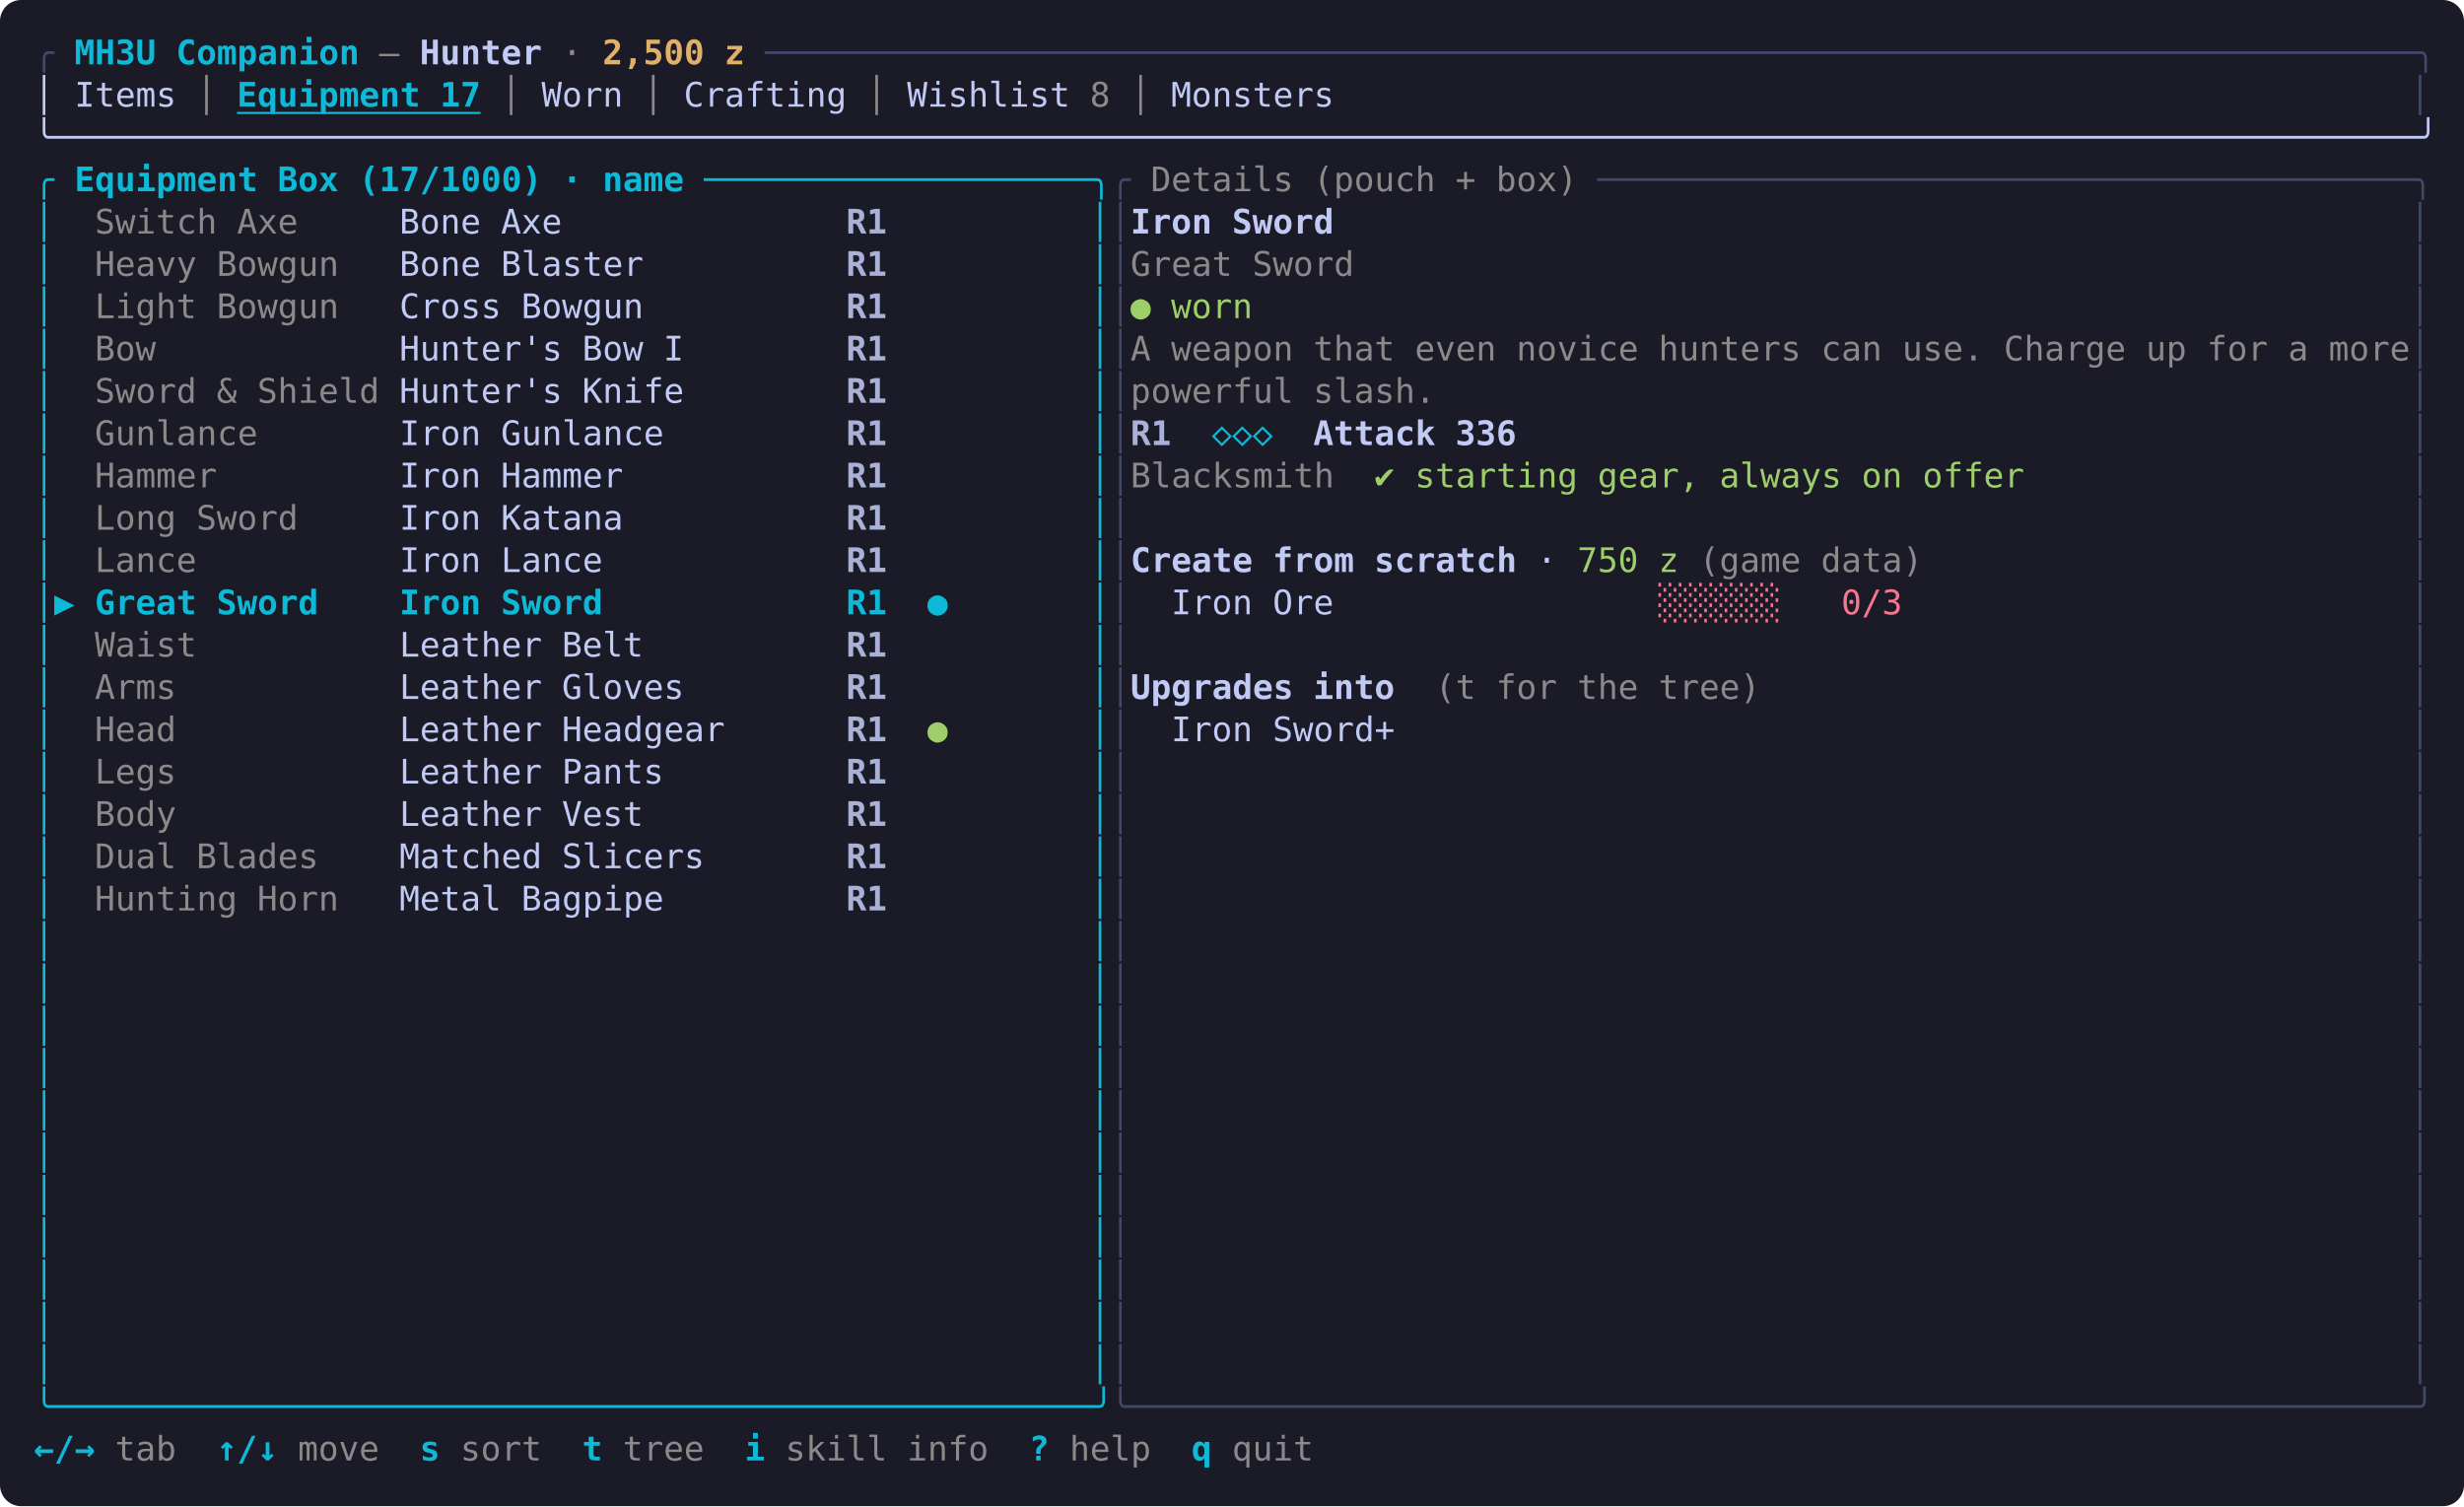
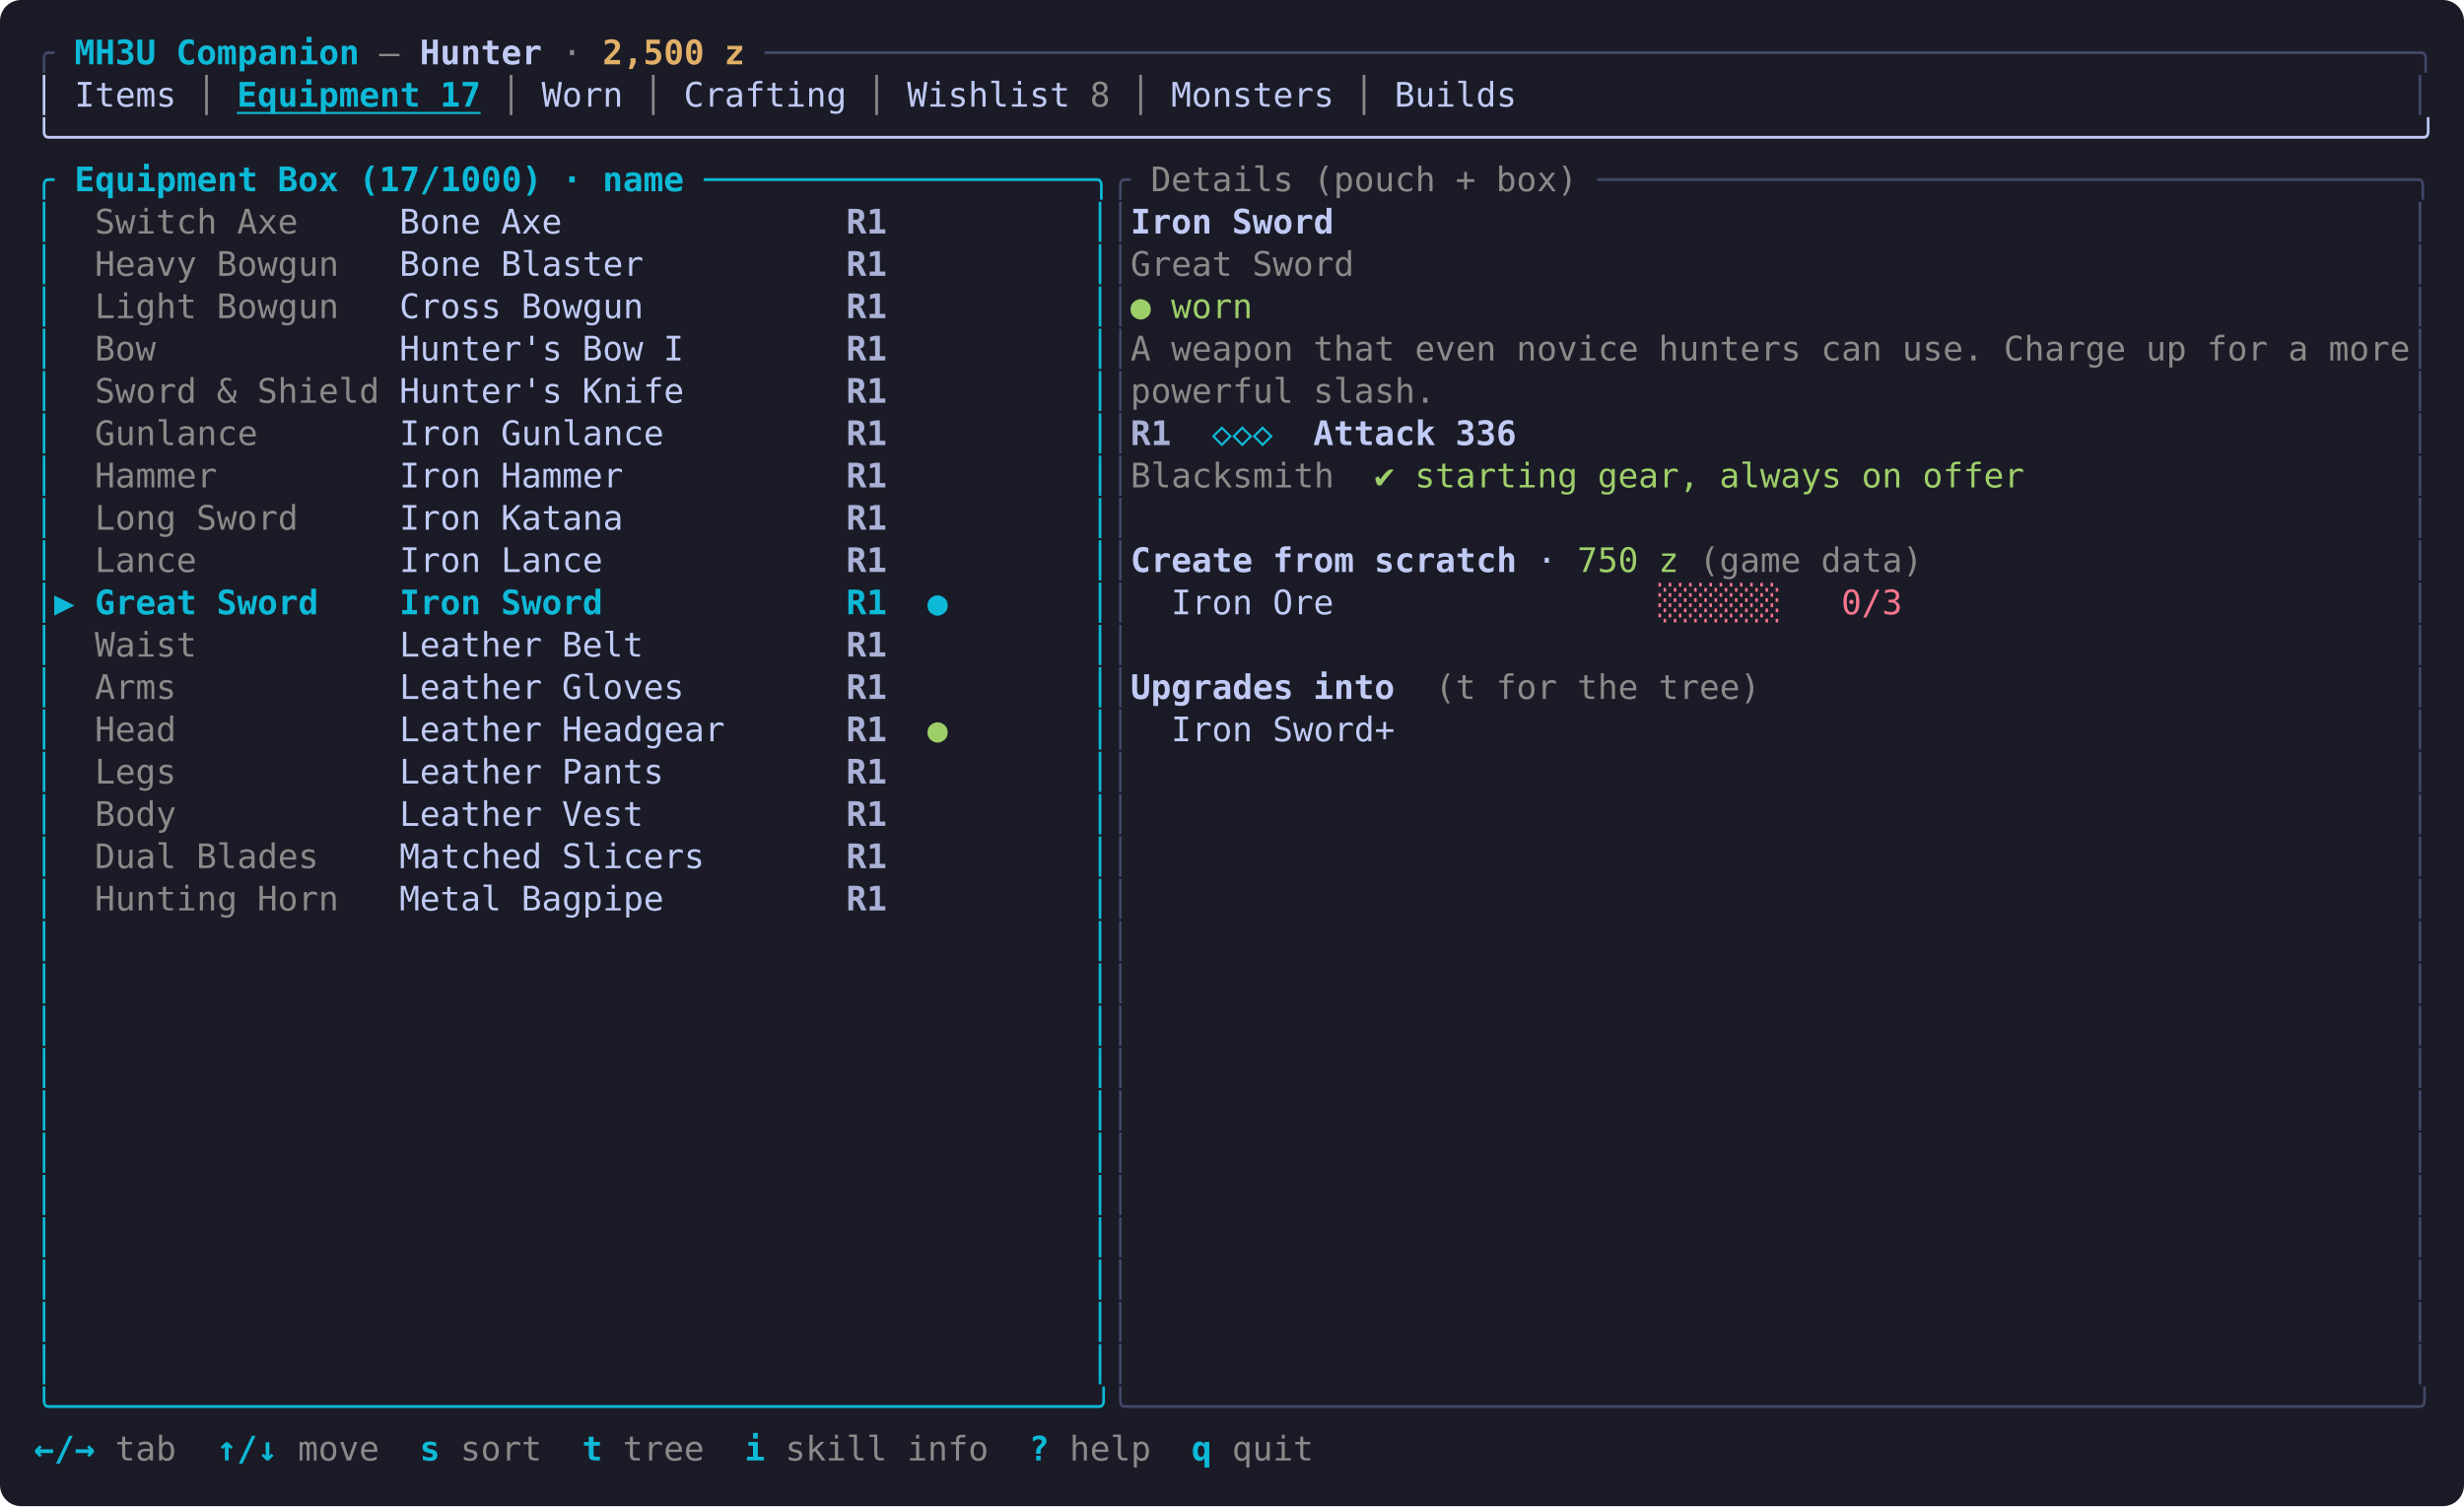
<svg xmlns="http://www.w3.org/2000/svg" width="1164.8" height="712" viewBox="0 0 1164.8 712" role="img">
  <rect width="100%" height="100%" rx="10" fill="#1a1b26" />
  <g font-family="'JetBrains Mono','JetBrainsMono Nerd Font','DejaVu Sans Mono',Menlo,Consolas,monospace" font-size="16">
    <text x="16.0" y="30.4" textLength="9.6" lengthAdjust="spacing" fill="#414868">╭</text>
    <text x="35.2" y="30.4" textLength="38.4" lengthAdjust="spacing" fill="#0db9d7" font-weight="bold">MH3U</text>
    <text x="83.2" y="30.4" textLength="86.4" lengthAdjust="spacing" fill="#0db9d7" font-weight="bold">Companion</text>
    <text x="179.2" y="30.4" textLength="9.6" lengthAdjust="spacing" fill="#8a8a8a">—</text>
    <text x="198.4" y="30.4" textLength="57.6" lengthAdjust="spacing" fill="#c0caf5" font-weight="bold">Hunter</text>
    <text x="265.6" y="30.4" textLength="9.6" lengthAdjust="spacing" fill="#8a8a8a">·</text>
    <text x="284.8" y="30.4" textLength="48.0" lengthAdjust="spacing" fill="#e0af68" font-weight="bold">2,500</text>
    <text x="342.4" y="30.4" textLength="9.6" lengthAdjust="spacing" fill="#e0af68" font-weight="bold">z</text>
    <text x="361.6" y="30.4" textLength="787.2" lengthAdjust="spacing" fill="#414868">─────────────────────────────────────────────────────────────────────────────────╮</text>
    <text x="16.0" y="50.4" textLength="9.6" lengthAdjust="spacing" fill="#c0caf5">│</text>
    <text x="35.2" y="50.4" textLength="48.0" lengthAdjust="spacing" fill="#c0caf5">Items</text>
    <text x="92.8" y="50.4" textLength="9.6" lengthAdjust="spacing" fill="#8a8a8a">│</text>
    <text x="112.0" y="50.4" textLength="86.4" lengthAdjust="spacing" fill="#0db9d7" font-weight="bold">Equipment</text>
    <text x="208.0" y="50.4" textLength="19.2" lengthAdjust="spacing" fill="#0db9d7" font-weight="bold">17</text>
    <line x1="112.0" y1="53.4" x2="227.2" y2="53.4" stroke="#0db9d7" stroke-width="1" />
    <text x="236.8" y="50.4" textLength="9.6" lengthAdjust="spacing" fill="#8a8a8a">│</text>
    <text x="256.0" y="50.4" textLength="38.4" lengthAdjust="spacing" fill="#c0caf5">Worn</text>
    <text x="304.0" y="50.4" textLength="9.6" lengthAdjust="spacing" fill="#8a8a8a">│</text>
    <text x="323.2" y="50.4" textLength="76.8" lengthAdjust="spacing" fill="#c0caf5">Crafting</text>
    <text x="409.6" y="50.4" textLength="9.6" lengthAdjust="spacing" fill="#8a8a8a">│</text>
    <text x="428.8" y="50.4" textLength="76.8" lengthAdjust="spacing" fill="#c0caf5">Wishlist</text>
    <text x="515.2" y="50.4" textLength="9.6" lengthAdjust="spacing" fill="#8a8a8a">8</text>
    <text x="534.4" y="50.4" textLength="9.6" lengthAdjust="spacing" fill="#8a8a8a">│</text>
    <text x="553.6" y="50.4" textLength="76.8" lengthAdjust="spacing" fill="#c0caf5">Monsters</text>
+     <text x="640.0" y="50.4" textLength="9.6" lengthAdjust="spacing" fill="#8a8a8a">│</text>
+     <text x="659.2" y="50.4" textLength="57.6" lengthAdjust="spacing" fill="#c0caf5">Builds</text>
    <text x="1139.2" y="50.4" textLength="9.6" lengthAdjust="spacing" fill="#414868">│</text>
    <text x="16.0" y="70.4" textLength="1132.8" lengthAdjust="spacing" fill="#c0caf5">╰────────────────────────────────────────────────────────────────────────────────────────────────────────────────────╯</text>
    <text x="16.0" y="90.4" textLength="9.6" lengthAdjust="spacing" fill="#0db9d7">╭</text>
    <text x="35.2" y="90.4" textLength="86.4" lengthAdjust="spacing" fill="#0db9d7" font-weight="bold">Equipment</text>
    <text x="131.2" y="90.4" textLength="28.8" lengthAdjust="spacing" fill="#0db9d7" font-weight="bold">Box</text>
    <text x="169.6" y="90.4" textLength="86.4" lengthAdjust="spacing" fill="#0db9d7" font-weight="bold">(17/1000)</text>
    <text x="265.6" y="90.4" textLength="9.6" lengthAdjust="spacing" fill="#0db9d7" font-weight="bold">·</text>
    <text x="284.8" y="90.4" textLength="38.4" lengthAdjust="spacing" fill="#0db9d7" font-weight="bold">name</text>
    <text x="332.8" y="90.4" textLength="192.0" lengthAdjust="spacing" fill="#0db9d7">───────────────────╮</text>
    <text x="524.8" y="90.4" textLength="9.6" lengthAdjust="spacing" fill="#414868">╭</text>
    <text x="544.0" y="90.4" textLength="67.2" lengthAdjust="spacing" fill="#8a8a8a">Details</text>
    <text x="620.8" y="90.4" textLength="57.6" lengthAdjust="spacing" fill="#8a8a8a">(pouch</text>
    <text x="688.0" y="90.4" textLength="9.6" lengthAdjust="spacing" fill="#8a8a8a">+</text>
    <text x="707.2" y="90.4" textLength="38.4" lengthAdjust="spacing" fill="#8a8a8a">box)</text>
    <text x="755.2" y="90.4" textLength="393.6" lengthAdjust="spacing" fill="#414868">────────────────────────────────────────╮</text>
    <text x="16.0" y="110.4" textLength="9.6" lengthAdjust="spacing" fill="#0db9d7">│</text>
    <text x="44.8" y="110.4" textLength="57.6" lengthAdjust="spacing" fill="#8a8a8a">Switch</text>
    <text x="112.0" y="110.4" textLength="28.8" lengthAdjust="spacing" fill="#8a8a8a">Axe</text>
    <text x="188.8" y="110.4" textLength="38.4" lengthAdjust="spacing" fill="#c0caf5">Bone</text>
    <text x="236.8" y="110.4" textLength="28.8" lengthAdjust="spacing" fill="#c0caf5">Axe</text>
    <text x="400.0" y="110.4" textLength="19.2" lengthAdjust="spacing" fill="#a9b1d6" font-weight="bold">R1</text>
    <text x="515.2" y="110.4" textLength="9.6" lengthAdjust="spacing" fill="#0db9d7">│</text>
    <text x="524.8" y="110.4" textLength="9.6" lengthAdjust="spacing" fill="#414868">│</text>
    <text x="534.4" y="110.4" textLength="38.4" lengthAdjust="spacing" fill="#c0caf5" font-weight="bold">Iron</text>
    <text x="582.4" y="110.4" textLength="48.0" lengthAdjust="spacing" fill="#c0caf5" font-weight="bold">Sword</text>
    <text x="1139.2" y="110.4" textLength="9.6" lengthAdjust="spacing" fill="#414868">│</text>
    <text x="16.0" y="130.4" textLength="9.6" lengthAdjust="spacing" fill="#0db9d7">│</text>
    <text x="44.8" y="130.4" textLength="48.0" lengthAdjust="spacing" fill="#8a8a8a">Heavy</text>
    <text x="102.4" y="130.4" textLength="57.6" lengthAdjust="spacing" fill="#8a8a8a">Bowgun</text>
    <text x="188.8" y="130.4" textLength="38.4" lengthAdjust="spacing" fill="#c0caf5">Bone</text>
    <text x="236.8" y="130.4" textLength="67.2" lengthAdjust="spacing" fill="#c0caf5">Blaster</text>
    <text x="400.0" y="130.4" textLength="19.2" lengthAdjust="spacing" fill="#a9b1d6" font-weight="bold">R1</text>
    <text x="515.2" y="130.4" textLength="9.6" lengthAdjust="spacing" fill="#0db9d7">│</text>
    <text x="524.8" y="130.4" textLength="9.6" lengthAdjust="spacing" fill="#414868">│</text>
    <text x="534.4" y="130.4" textLength="48.0" lengthAdjust="spacing" fill="#8a8a8a">Great</text>
    <text x="592.0" y="130.4" textLength="48.0" lengthAdjust="spacing" fill="#8a8a8a">Sword</text>
    <text x="1139.2" y="130.4" textLength="9.6" lengthAdjust="spacing" fill="#414868">│</text>
    <text x="16.0" y="150.4" textLength="9.6" lengthAdjust="spacing" fill="#0db9d7">│</text>
    <text x="44.8" y="150.4" textLength="48.0" lengthAdjust="spacing" fill="#8a8a8a">Light</text>
    <text x="102.4" y="150.4" textLength="57.6" lengthAdjust="spacing" fill="#8a8a8a">Bowgun</text>
    <text x="188.8" y="150.4" textLength="48.0" lengthAdjust="spacing" fill="#c0caf5">Cross</text>
    <text x="246.4" y="150.4" textLength="57.6" lengthAdjust="spacing" fill="#c0caf5">Bowgun</text>
    <text x="400.0" y="150.4" textLength="19.2" lengthAdjust="spacing" fill="#a9b1d6" font-weight="bold">R1</text>
    <text x="515.2" y="150.4" textLength="9.6" lengthAdjust="spacing" fill="#0db9d7">│</text>
    <text x="524.8" y="150.4" textLength="9.6" lengthAdjust="spacing" fill="#414868">│</text>
    <text x="534.4" y="150.4" textLength="9.6" lengthAdjust="spacing" fill="#9ece6a">●</text>
    <text x="553.6" y="150.4" textLength="38.4" lengthAdjust="spacing" fill="#9ece6a">worn</text>
    <text x="1139.2" y="150.4" textLength="9.6" lengthAdjust="spacing" fill="#414868">│</text>
    <text x="16.0" y="170.4" textLength="9.6" lengthAdjust="spacing" fill="#0db9d7">│</text>
    <text x="44.8" y="170.4" textLength="28.8" lengthAdjust="spacing" fill="#8a8a8a">Bow</text>
    <text x="188.8" y="170.4" textLength="76.8" lengthAdjust="spacing" fill="#c0caf5">Hunter's</text>
    <text x="275.2" y="170.4" textLength="28.8" lengthAdjust="spacing" fill="#c0caf5">Bow</text>
    <text x="313.6" y="170.4" textLength="9.6" lengthAdjust="spacing" fill="#c0caf5">I</text>
    <text x="400.0" y="170.4" textLength="19.2" lengthAdjust="spacing" fill="#a9b1d6" font-weight="bold">R1</text>
    <text x="515.2" y="170.4" textLength="9.6" lengthAdjust="spacing" fill="#0db9d7">│</text>
    <text x="524.8" y="170.4" textLength="9.6" lengthAdjust="spacing" fill="#414868">│</text>
    <text x="534.4" y="170.4" textLength="9.6" lengthAdjust="spacing" fill="#8a8a8a">A</text>
    <text x="553.6" y="170.4" textLength="57.6" lengthAdjust="spacing" fill="#8a8a8a">weapon</text>
    <text x="620.8" y="170.4" textLength="38.4" lengthAdjust="spacing" fill="#8a8a8a">that</text>
    <text x="668.8" y="170.4" textLength="38.4" lengthAdjust="spacing" fill="#8a8a8a">even</text>
    <text x="716.8" y="170.4" textLength="57.6" lengthAdjust="spacing" fill="#8a8a8a">novice</text>
    <text x="784.0" y="170.4" textLength="67.2" lengthAdjust="spacing" fill="#8a8a8a">hunters</text>
    <text x="860.8" y="170.4" textLength="28.8" lengthAdjust="spacing" fill="#8a8a8a">can</text>
    <text x="899.2" y="170.4" textLength="38.4" lengthAdjust="spacing" fill="#8a8a8a">use.</text>
    <text x="947.2" y="170.4" textLength="57.6" lengthAdjust="spacing" fill="#8a8a8a">Charge</text>
    <text x="1014.4" y="170.4" textLength="19.2" lengthAdjust="spacing" fill="#8a8a8a">up</text>
    <text x="1043.2" y="170.4" textLength="28.8" lengthAdjust="spacing" fill="#8a8a8a">for</text>
    <text x="1081.6" y="170.4" textLength="9.6" lengthAdjust="spacing" fill="#8a8a8a">a</text>
    <text x="1100.8" y="170.4" textLength="38.4" lengthAdjust="spacing" fill="#8a8a8a">more</text>
    <text x="1139.2" y="170.4" textLength="9.6" lengthAdjust="spacing" fill="#414868">│</text>
    <text x="16.0" y="190.4" textLength="9.6" lengthAdjust="spacing" fill="#0db9d7">│</text>
    <text x="44.8" y="190.4" textLength="48.0" lengthAdjust="spacing" fill="#8a8a8a">Sword</text>
    <text x="102.4" y="190.4" textLength="9.6" lengthAdjust="spacing" fill="#8a8a8a">&amp;</text>
    <text x="121.6" y="190.4" textLength="57.6" lengthAdjust="spacing" fill="#8a8a8a">Shield</text>
    <text x="188.8" y="190.4" textLength="76.8" lengthAdjust="spacing" fill="#c0caf5">Hunter's</text>
    <text x="275.2" y="190.4" textLength="48.0" lengthAdjust="spacing" fill="#c0caf5">Knife</text>
    <text x="400.0" y="190.4" textLength="19.2" lengthAdjust="spacing" fill="#a9b1d6" font-weight="bold">R1</text>
    <text x="515.2" y="190.4" textLength="9.6" lengthAdjust="spacing" fill="#0db9d7">│</text>
    <text x="524.8" y="190.4" textLength="9.6" lengthAdjust="spacing" fill="#414868">│</text>
    <text x="534.4" y="190.4" textLength="76.8" lengthAdjust="spacing" fill="#8a8a8a">powerful</text>
    <text x="620.8" y="190.4" textLength="57.6" lengthAdjust="spacing" fill="#8a8a8a">slash.</text>
    <text x="1139.2" y="190.4" textLength="9.6" lengthAdjust="spacing" fill="#414868">│</text>
    <text x="16.0" y="210.4" textLength="9.6" lengthAdjust="spacing" fill="#0db9d7">│</text>
    <text x="44.8" y="210.4" textLength="76.8" lengthAdjust="spacing" fill="#8a8a8a">Gunlance</text>
    <text x="188.8" y="210.4" textLength="38.4" lengthAdjust="spacing" fill="#c0caf5">Iron</text>
    <text x="236.8" y="210.4" textLength="76.8" lengthAdjust="spacing" fill="#c0caf5">Gunlance</text>
    <text x="400.0" y="210.4" textLength="19.2" lengthAdjust="spacing" fill="#a9b1d6" font-weight="bold">R1</text>
    <text x="515.2" y="210.4" textLength="9.6" lengthAdjust="spacing" fill="#0db9d7">│</text>
    <text x="524.8" y="210.4" textLength="9.6" lengthAdjust="spacing" fill="#414868">│</text>
    <text x="534.4" y="210.4" textLength="19.2" lengthAdjust="spacing" fill="#a9b1d6" font-weight="bold">R1</text>
    <text x="572.8" y="210.4" textLength="28.8" lengthAdjust="spacing" fill="#0db9d7">◇◇◇</text>
    <text x="620.8" y="210.4" textLength="57.6" lengthAdjust="spacing" fill="#c0caf5" font-weight="bold">Attack</text>
    <text x="688.0" y="210.4" textLength="28.8" lengthAdjust="spacing" fill="#c0caf5" font-weight="bold">336</text>
    <text x="1139.2" y="210.4" textLength="9.6" lengthAdjust="spacing" fill="#414868">│</text>
    <text x="16.0" y="230.4" textLength="9.6" lengthAdjust="spacing" fill="#0db9d7">│</text>
    <text x="44.8" y="230.4" textLength="57.6" lengthAdjust="spacing" fill="#8a8a8a">Hammer</text>
    <text x="188.8" y="230.4" textLength="38.4" lengthAdjust="spacing" fill="#c0caf5">Iron</text>
    <text x="236.8" y="230.4" textLength="57.6" lengthAdjust="spacing" fill="#c0caf5">Hammer</text>
    <text x="400.0" y="230.4" textLength="19.2" lengthAdjust="spacing" fill="#a9b1d6" font-weight="bold">R1</text>
    <text x="515.2" y="230.4" textLength="9.6" lengthAdjust="spacing" fill="#0db9d7">│</text>
    <text x="524.8" y="230.4" textLength="9.6" lengthAdjust="spacing" fill="#414868">│</text>
    <text x="534.4" y="230.4" textLength="96.0" lengthAdjust="spacing" fill="#8a8a8a">Blacksmith</text>
    <text x="649.6" y="230.4" textLength="9.6" lengthAdjust="spacing" fill="#9ece6a">✔︎</text>
    <text x="668.8" y="230.4" textLength="76.8" lengthAdjust="spacing" fill="#9ece6a">starting</text>
    <text x="755.2" y="230.4" textLength="48.0" lengthAdjust="spacing" fill="#9ece6a">gear,</text>
    <text x="812.8" y="230.4" textLength="57.6" lengthAdjust="spacing" fill="#9ece6a">always</text>
    <text x="880.0" y="230.4" textLength="19.2" lengthAdjust="spacing" fill="#9ece6a">on</text>
    <text x="908.8" y="230.4" textLength="48.0" lengthAdjust="spacing" fill="#9ece6a">offer</text>
    <text x="1139.2" y="230.4" textLength="9.6" lengthAdjust="spacing" fill="#414868">│</text>
    <text x="16.0" y="250.4" textLength="9.6" lengthAdjust="spacing" fill="#0db9d7">│</text>
    <text x="44.8" y="250.4" textLength="38.4" lengthAdjust="spacing" fill="#8a8a8a">Long</text>
    <text x="92.8" y="250.4" textLength="48.0" lengthAdjust="spacing" fill="#8a8a8a">Sword</text>
    <text x="188.8" y="250.4" textLength="38.4" lengthAdjust="spacing" fill="#c0caf5">Iron</text>
    <text x="236.8" y="250.4" textLength="57.6" lengthAdjust="spacing" fill="#c0caf5">Katana</text>
    <text x="400.0" y="250.4" textLength="19.2" lengthAdjust="spacing" fill="#a9b1d6" font-weight="bold">R1</text>
    <text x="515.2" y="250.4" textLength="9.6" lengthAdjust="spacing" fill="#0db9d7">│</text>
    <text x="524.8" y="250.4" textLength="9.6" lengthAdjust="spacing" fill="#414868">│</text>
    <text x="1139.2" y="250.4" textLength="9.6" lengthAdjust="spacing" fill="#414868">│</text>
    <text x="16.0" y="270.4" textLength="9.6" lengthAdjust="spacing" fill="#0db9d7">│</text>
    <text x="44.8" y="270.4" textLength="48.0" lengthAdjust="spacing" fill="#8a8a8a">Lance</text>
    <text x="188.8" y="270.4" textLength="38.4" lengthAdjust="spacing" fill="#c0caf5">Iron</text>
    <text x="236.8" y="270.4" textLength="48.0" lengthAdjust="spacing" fill="#c0caf5">Lance</text>
    <text x="400.0" y="270.4" textLength="19.2" lengthAdjust="spacing" fill="#a9b1d6" font-weight="bold">R1</text>
    <text x="515.2" y="270.4" textLength="9.6" lengthAdjust="spacing" fill="#0db9d7">│</text>
    <text x="524.8" y="270.4" textLength="9.6" lengthAdjust="spacing" fill="#414868">│</text>
    <text x="534.4" y="270.4" textLength="57.6" lengthAdjust="spacing" fill="#c0caf5" font-weight="bold">Create</text>
    <text x="601.6" y="270.4" textLength="38.4" lengthAdjust="spacing" fill="#c0caf5" font-weight="bold">from</text>
    <text x="649.6" y="270.4" textLength="67.2" lengthAdjust="spacing" fill="#c0caf5" font-weight="bold">scratch</text>
    <text x="726.4" y="270.4" textLength="9.6" lengthAdjust="spacing" fill="#c0caf5">·</text>
    <text x="745.6" y="270.4" textLength="28.8" lengthAdjust="spacing" fill="#9ece6a">750</text>
    <text x="784.0" y="270.4" textLength="9.6" lengthAdjust="spacing" fill="#9ece6a">z</text>
    <text x="803.2" y="270.4" textLength="48.0" lengthAdjust="spacing" fill="#8a8a8a">(game</text>
    <text x="860.8" y="270.4" textLength="48.0" lengthAdjust="spacing" fill="#8a8a8a">data)</text>
    <text x="1139.2" y="270.4" textLength="9.6" lengthAdjust="spacing" fill="#414868">│</text>
    <text x="16.0" y="290.4" textLength="9.6" lengthAdjust="spacing" fill="#0db9d7">│</text>
    <text x="25.6" y="290.4" textLength="9.6" lengthAdjust="spacing" fill="#0db9d7" font-weight="bold">▶︎</text>
    <text x="44.8" y="290.4" textLength="48.0" lengthAdjust="spacing" fill="#0db9d7" font-weight="bold">Great</text>
    <text x="102.4" y="290.4" textLength="48.0" lengthAdjust="spacing" fill="#0db9d7" font-weight="bold">Sword</text>
    <text x="188.8" y="290.4" textLength="38.4" lengthAdjust="spacing" fill="#0db9d7" font-weight="bold">Iron</text>
    <text x="236.8" y="290.4" textLength="48.0" lengthAdjust="spacing" fill="#0db9d7" font-weight="bold">Sword</text>
    <text x="400.0" y="290.4" textLength="19.2" lengthAdjust="spacing" fill="#0db9d7" font-weight="bold">R1</text>
    <text x="438.4" y="290.4" textLength="9.6" lengthAdjust="spacing" fill="#0db9d7" font-weight="bold">●</text>
    <text x="515.2" y="290.4" textLength="9.6" lengthAdjust="spacing" fill="#0db9d7">│</text>
    <text x="524.8" y="290.4" textLength="9.6" lengthAdjust="spacing" fill="#414868">│</text>
    <text x="553.6" y="290.4" textLength="38.4" lengthAdjust="spacing" fill="#c0caf5">Iron</text>
    <text x="601.6" y="290.4" textLength="28.8" lengthAdjust="spacing" fill="#c0caf5">Ore</text>
    <text x="784.0" y="290.4" textLength="57.6" lengthAdjust="spacing" fill="#f7768e">░░░░░░</text>
    <text x="870.4" y="290.4" textLength="28.8" lengthAdjust="spacing" fill="#f7768e">0/3</text>
    <text x="1139.2" y="290.4" textLength="9.6" lengthAdjust="spacing" fill="#414868">│</text>
    <text x="16.0" y="310.4" textLength="9.6" lengthAdjust="spacing" fill="#0db9d7">│</text>
    <text x="44.8" y="310.4" textLength="48.0" lengthAdjust="spacing" fill="#8a8a8a">Waist</text>
    <text x="188.8" y="310.4" textLength="67.2" lengthAdjust="spacing" fill="#c0caf5">Leather</text>
    <text x="265.6" y="310.4" textLength="38.4" lengthAdjust="spacing" fill="#c0caf5">Belt</text>
    <text x="400.0" y="310.4" textLength="19.2" lengthAdjust="spacing" fill="#a9b1d6" font-weight="bold">R1</text>
    <text x="515.2" y="310.4" textLength="9.6" lengthAdjust="spacing" fill="#0db9d7">│</text>
    <text x="524.8" y="310.4" textLength="9.6" lengthAdjust="spacing" fill="#414868">│</text>
    <text x="1139.2" y="310.4" textLength="9.6" lengthAdjust="spacing" fill="#414868">│</text>
    <text x="16.0" y="330.4" textLength="9.6" lengthAdjust="spacing" fill="#0db9d7">│</text>
    <text x="44.8" y="330.4" textLength="38.4" lengthAdjust="spacing" fill="#8a8a8a">Arms</text>
    <text x="188.8" y="330.4" textLength="67.2" lengthAdjust="spacing" fill="#c0caf5">Leather</text>
    <text x="265.6" y="330.4" textLength="57.6" lengthAdjust="spacing" fill="#c0caf5">Gloves</text>
    <text x="400.0" y="330.4" textLength="19.2" lengthAdjust="spacing" fill="#a9b1d6" font-weight="bold">R1</text>
    <text x="515.2" y="330.4" textLength="9.6" lengthAdjust="spacing" fill="#0db9d7">│</text>
    <text x="524.8" y="330.4" textLength="9.6" lengthAdjust="spacing" fill="#414868">│</text>
    <text x="534.4" y="330.4" textLength="76.8" lengthAdjust="spacing" fill="#c0caf5" font-weight="bold">Upgrades</text>
    <text x="620.8" y="330.4" textLength="38.4" lengthAdjust="spacing" fill="#c0caf5" font-weight="bold">into</text>
    <text x="678.4" y="330.4" textLength="19.2" lengthAdjust="spacing" fill="#8a8a8a">(t</text>
    <text x="707.2" y="330.4" textLength="28.8" lengthAdjust="spacing" fill="#8a8a8a">for</text>
    <text x="745.6" y="330.4" textLength="28.8" lengthAdjust="spacing" fill="#8a8a8a">the</text>
    <text x="784.0" y="330.4" textLength="48.0" lengthAdjust="spacing" fill="#8a8a8a">tree)</text>
    <text x="1139.2" y="330.4" textLength="9.6" lengthAdjust="spacing" fill="#414868">│</text>
    <text x="16.0" y="350.4" textLength="9.6" lengthAdjust="spacing" fill="#0db9d7">│</text>
    <text x="44.8" y="350.4" textLength="38.4" lengthAdjust="spacing" fill="#8a8a8a">Head</text>
    <text x="188.8" y="350.4" textLength="67.2" lengthAdjust="spacing" fill="#c0caf5">Leather</text>
    <text x="265.6" y="350.4" textLength="76.8" lengthAdjust="spacing" fill="#c0caf5">Headgear</text>
    <text x="400.0" y="350.4" textLength="19.2" lengthAdjust="spacing" fill="#a9b1d6" font-weight="bold">R1</text>
    <text x="438.4" y="350.4" textLength="9.6" lengthAdjust="spacing" fill="#9ece6a">●</text>
    <text x="515.2" y="350.4" textLength="9.6" lengthAdjust="spacing" fill="#0db9d7">│</text>
    <text x="524.8" y="350.4" textLength="9.6" lengthAdjust="spacing" fill="#414868">│</text>
    <text x="553.6" y="350.4" textLength="38.4" lengthAdjust="spacing" fill="#c0caf5">Iron</text>
    <text x="601.6" y="350.4" textLength="57.6" lengthAdjust="spacing" fill="#c0caf5">Sword+</text>
    <text x="1139.2" y="350.4" textLength="9.6" lengthAdjust="spacing" fill="#414868">│</text>
    <text x="16.0" y="370.4" textLength="9.6" lengthAdjust="spacing" fill="#0db9d7">│</text>
    <text x="44.8" y="370.4" textLength="38.4" lengthAdjust="spacing" fill="#8a8a8a">Legs</text>
    <text x="188.8" y="370.4" textLength="67.2" lengthAdjust="spacing" fill="#c0caf5">Leather</text>
    <text x="265.6" y="370.4" textLength="48.0" lengthAdjust="spacing" fill="#c0caf5">Pants</text>
    <text x="400.0" y="370.4" textLength="19.2" lengthAdjust="spacing" fill="#a9b1d6" font-weight="bold">R1</text>
    <text x="515.2" y="370.4" textLength="9.6" lengthAdjust="spacing" fill="#0db9d7">│</text>
    <text x="524.8" y="370.4" textLength="9.6" lengthAdjust="spacing" fill="#414868">│</text>
    <text x="1139.2" y="370.4" textLength="9.6" lengthAdjust="spacing" fill="#414868">│</text>
    <text x="16.0" y="390.4" textLength="9.6" lengthAdjust="spacing" fill="#0db9d7">│</text>
    <text x="44.8" y="390.4" textLength="38.4" lengthAdjust="spacing" fill="#8a8a8a">Body</text>
    <text x="188.8" y="390.4" textLength="67.2" lengthAdjust="spacing" fill="#c0caf5">Leather</text>
    <text x="265.6" y="390.4" textLength="38.4" lengthAdjust="spacing" fill="#c0caf5">Vest</text>
    <text x="400.0" y="390.4" textLength="19.2" lengthAdjust="spacing" fill="#a9b1d6" font-weight="bold">R1</text>
    <text x="515.2" y="390.4" textLength="9.6" lengthAdjust="spacing" fill="#0db9d7">│</text>
    <text x="524.8" y="390.4" textLength="9.6" lengthAdjust="spacing" fill="#414868">│</text>
    <text x="1139.2" y="390.4" textLength="9.6" lengthAdjust="spacing" fill="#414868">│</text>
    <text x="16.0" y="410.4" textLength="9.6" lengthAdjust="spacing" fill="#0db9d7">│</text>
    <text x="44.8" y="410.4" textLength="38.4" lengthAdjust="spacing" fill="#8a8a8a">Dual</text>
    <text x="92.8" y="410.4" textLength="57.6" lengthAdjust="spacing" fill="#8a8a8a">Blades</text>
    <text x="188.8" y="410.4" textLength="67.2" lengthAdjust="spacing" fill="#c0caf5">Matched</text>
    <text x="265.6" y="410.4" textLength="67.2" lengthAdjust="spacing" fill="#c0caf5">Slicers</text>
    <text x="400.0" y="410.4" textLength="19.2" lengthAdjust="spacing" fill="#a9b1d6" font-weight="bold">R1</text>
    <text x="515.2" y="410.4" textLength="9.6" lengthAdjust="spacing" fill="#0db9d7">│</text>
    <text x="524.8" y="410.4" textLength="9.6" lengthAdjust="spacing" fill="#414868">│</text>
    <text x="1139.2" y="410.4" textLength="9.6" lengthAdjust="spacing" fill="#414868">│</text>
    <text x="16.0" y="430.4" textLength="9.6" lengthAdjust="spacing" fill="#0db9d7">│</text>
    <text x="44.8" y="430.4" textLength="67.2" lengthAdjust="spacing" fill="#8a8a8a">Hunting</text>
    <text x="121.6" y="430.4" textLength="38.4" lengthAdjust="spacing" fill="#8a8a8a">Horn</text>
    <text x="188.8" y="430.4" textLength="48.0" lengthAdjust="spacing" fill="#c0caf5">Metal</text>
    <text x="246.4" y="430.4" textLength="67.2" lengthAdjust="spacing" fill="#c0caf5">Bagpipe</text>
    <text x="400.0" y="430.4" textLength="19.2" lengthAdjust="spacing" fill="#a9b1d6" font-weight="bold">R1</text>
    <text x="515.2" y="430.4" textLength="9.6" lengthAdjust="spacing" fill="#0db9d7">│</text>
    <text x="524.8" y="430.4" textLength="9.6" lengthAdjust="spacing" fill="#414868">│</text>
    <text x="1139.2" y="430.4" textLength="9.6" lengthAdjust="spacing" fill="#414868">│</text>
    <text x="16.0" y="450.4" textLength="9.6" lengthAdjust="spacing" fill="#0db9d7">│</text>
    <text x="515.2" y="450.4" textLength="9.6" lengthAdjust="spacing" fill="#0db9d7">│</text>
    <text x="524.8" y="450.4" textLength="9.6" lengthAdjust="spacing" fill="#414868">│</text>
    <text x="1139.2" y="450.4" textLength="9.6" lengthAdjust="spacing" fill="#414868">│</text>
    <text x="16.0" y="470.4" textLength="9.6" lengthAdjust="spacing" fill="#0db9d7">│</text>
    <text x="515.2" y="470.4" textLength="9.6" lengthAdjust="spacing" fill="#0db9d7">│</text>
    <text x="524.8" y="470.4" textLength="9.6" lengthAdjust="spacing" fill="#414868">│</text>
    <text x="1139.2" y="470.4" textLength="9.6" lengthAdjust="spacing" fill="#414868">│</text>
    <text x="16.0" y="490.4" textLength="9.6" lengthAdjust="spacing" fill="#0db9d7">│</text>
    <text x="515.2" y="490.4" textLength="9.6" lengthAdjust="spacing" fill="#0db9d7">│</text>
    <text x="524.8" y="490.4" textLength="9.6" lengthAdjust="spacing" fill="#414868">│</text>
    <text x="1139.2" y="490.4" textLength="9.6" lengthAdjust="spacing" fill="#414868">│</text>
    <text x="16.0" y="510.4" textLength="9.6" lengthAdjust="spacing" fill="#0db9d7">│</text>
    <text x="515.2" y="510.4" textLength="9.6" lengthAdjust="spacing" fill="#0db9d7">│</text>
    <text x="524.8" y="510.4" textLength="9.6" lengthAdjust="spacing" fill="#414868">│</text>
    <text x="1139.2" y="510.4" textLength="9.6" lengthAdjust="spacing" fill="#414868">│</text>
    <text x="16.0" y="530.4" textLength="9.6" lengthAdjust="spacing" fill="#0db9d7">│</text>
    <text x="515.2" y="530.4" textLength="9.6" lengthAdjust="spacing" fill="#0db9d7">│</text>
    <text x="524.8" y="530.4" textLength="9.6" lengthAdjust="spacing" fill="#414868">│</text>
    <text x="1139.2" y="530.4" textLength="9.6" lengthAdjust="spacing" fill="#414868">│</text>
    <text x="16.0" y="550.4" textLength="9.6" lengthAdjust="spacing" fill="#0db9d7">│</text>
    <text x="515.2" y="550.4" textLength="9.6" lengthAdjust="spacing" fill="#0db9d7">│</text>
    <text x="524.8" y="550.4" textLength="9.6" lengthAdjust="spacing" fill="#414868">│</text>
    <text x="1139.2" y="550.4" textLength="9.6" lengthAdjust="spacing" fill="#414868">│</text>
    <text x="16.0" y="570.4" textLength="9.6" lengthAdjust="spacing" fill="#0db9d7">│</text>
    <text x="515.2" y="570.4" textLength="9.6" lengthAdjust="spacing" fill="#0db9d7">│</text>
    <text x="524.8" y="570.4" textLength="9.6" lengthAdjust="spacing" fill="#414868">│</text>
    <text x="1139.2" y="570.4" textLength="9.6" lengthAdjust="spacing" fill="#414868">│</text>
    <text x="16.0" y="590.4" textLength="9.6" lengthAdjust="spacing" fill="#0db9d7">│</text>
    <text x="515.2" y="590.4" textLength="9.6" lengthAdjust="spacing" fill="#0db9d7">│</text>
    <text x="524.8" y="590.4" textLength="9.6" lengthAdjust="spacing" fill="#414868">│</text>
    <text x="1139.2" y="590.4" textLength="9.6" lengthAdjust="spacing" fill="#414868">│</text>
    <text x="16.0" y="610.4" textLength="9.6" lengthAdjust="spacing" fill="#0db9d7">│</text>
    <text x="515.2" y="610.4" textLength="9.6" lengthAdjust="spacing" fill="#0db9d7">│</text>
    <text x="524.8" y="610.4" textLength="9.6" lengthAdjust="spacing" fill="#414868">│</text>
    <text x="1139.2" y="610.4" textLength="9.6" lengthAdjust="spacing" fill="#414868">│</text>
    <text x="16.0" y="630.4" textLength="9.6" lengthAdjust="spacing" fill="#0db9d7">│</text>
    <text x="515.2" y="630.4" textLength="9.6" lengthAdjust="spacing" fill="#0db9d7">│</text>
    <text x="524.8" y="630.4" textLength="9.6" lengthAdjust="spacing" fill="#414868">│</text>
    <text x="1139.2" y="630.4" textLength="9.6" lengthAdjust="spacing" fill="#414868">│</text>
    <text x="16.0" y="650.4" textLength="9.6" lengthAdjust="spacing" fill="#0db9d7">│</text>
    <text x="515.2" y="650.4" textLength="9.6" lengthAdjust="spacing" fill="#0db9d7">│</text>
    <text x="524.8" y="650.4" textLength="9.6" lengthAdjust="spacing" fill="#414868">│</text>
    <text x="1139.2" y="650.4" textLength="9.6" lengthAdjust="spacing" fill="#414868">│</text>
    <text x="16.0" y="670.4" textLength="508.8" lengthAdjust="spacing" fill="#0db9d7">╰───────────────────────────────────────────────────╯</text>
    <text x="524.8" y="670.4" textLength="624.0" lengthAdjust="spacing" fill="#414868">╰───────────────────────────────────────────────────────────────╯</text>
    <text x="16.0" y="690.4" textLength="28.8" lengthAdjust="spacing" fill="#0db9d7" font-weight="bold">←/→</text>
    <text x="54.4" y="690.4" textLength="28.8" lengthAdjust="spacing" fill="#8a8a8a">tab</text>
    <text x="102.4" y="690.4" textLength="28.8" lengthAdjust="spacing" fill="#0db9d7" font-weight="bold">↑/↓</text>
    <text x="140.8" y="690.4" textLength="38.4" lengthAdjust="spacing" fill="#8a8a8a">move</text>
    <text x="198.4" y="690.4" textLength="9.6" lengthAdjust="spacing" fill="#0db9d7" font-weight="bold">s</text>
    <text x="217.6" y="690.4" textLength="38.4" lengthAdjust="spacing" fill="#8a8a8a">sort</text>
    <text x="275.2" y="690.4" textLength="9.6" lengthAdjust="spacing" fill="#0db9d7" font-weight="bold">t</text>
    <text x="294.4" y="690.4" textLength="38.4" lengthAdjust="spacing" fill="#8a8a8a">tree</text>
    <text x="352.0" y="690.4" textLength="9.6" lengthAdjust="spacing" fill="#0db9d7" font-weight="bold">i</text>
    <text x="371.2" y="690.4" textLength="48.0" lengthAdjust="spacing" fill="#8a8a8a">skill</text>
    <text x="428.8" y="690.4" textLength="38.4" lengthAdjust="spacing" fill="#8a8a8a">info</text>
    <text x="486.4" y="690.4" textLength="9.6" lengthAdjust="spacing" fill="#0db9d7" font-weight="bold">?</text>
    <text x="505.6" y="690.4" textLength="38.4" lengthAdjust="spacing" fill="#8a8a8a">help</text>
    <text x="563.2" y="690.4" textLength="9.6" lengthAdjust="spacing" fill="#0db9d7" font-weight="bold">q</text>
    <text x="582.4" y="690.4" textLength="38.4" lengthAdjust="spacing" fill="#8a8a8a">quit</text>
  </g>
</svg>
